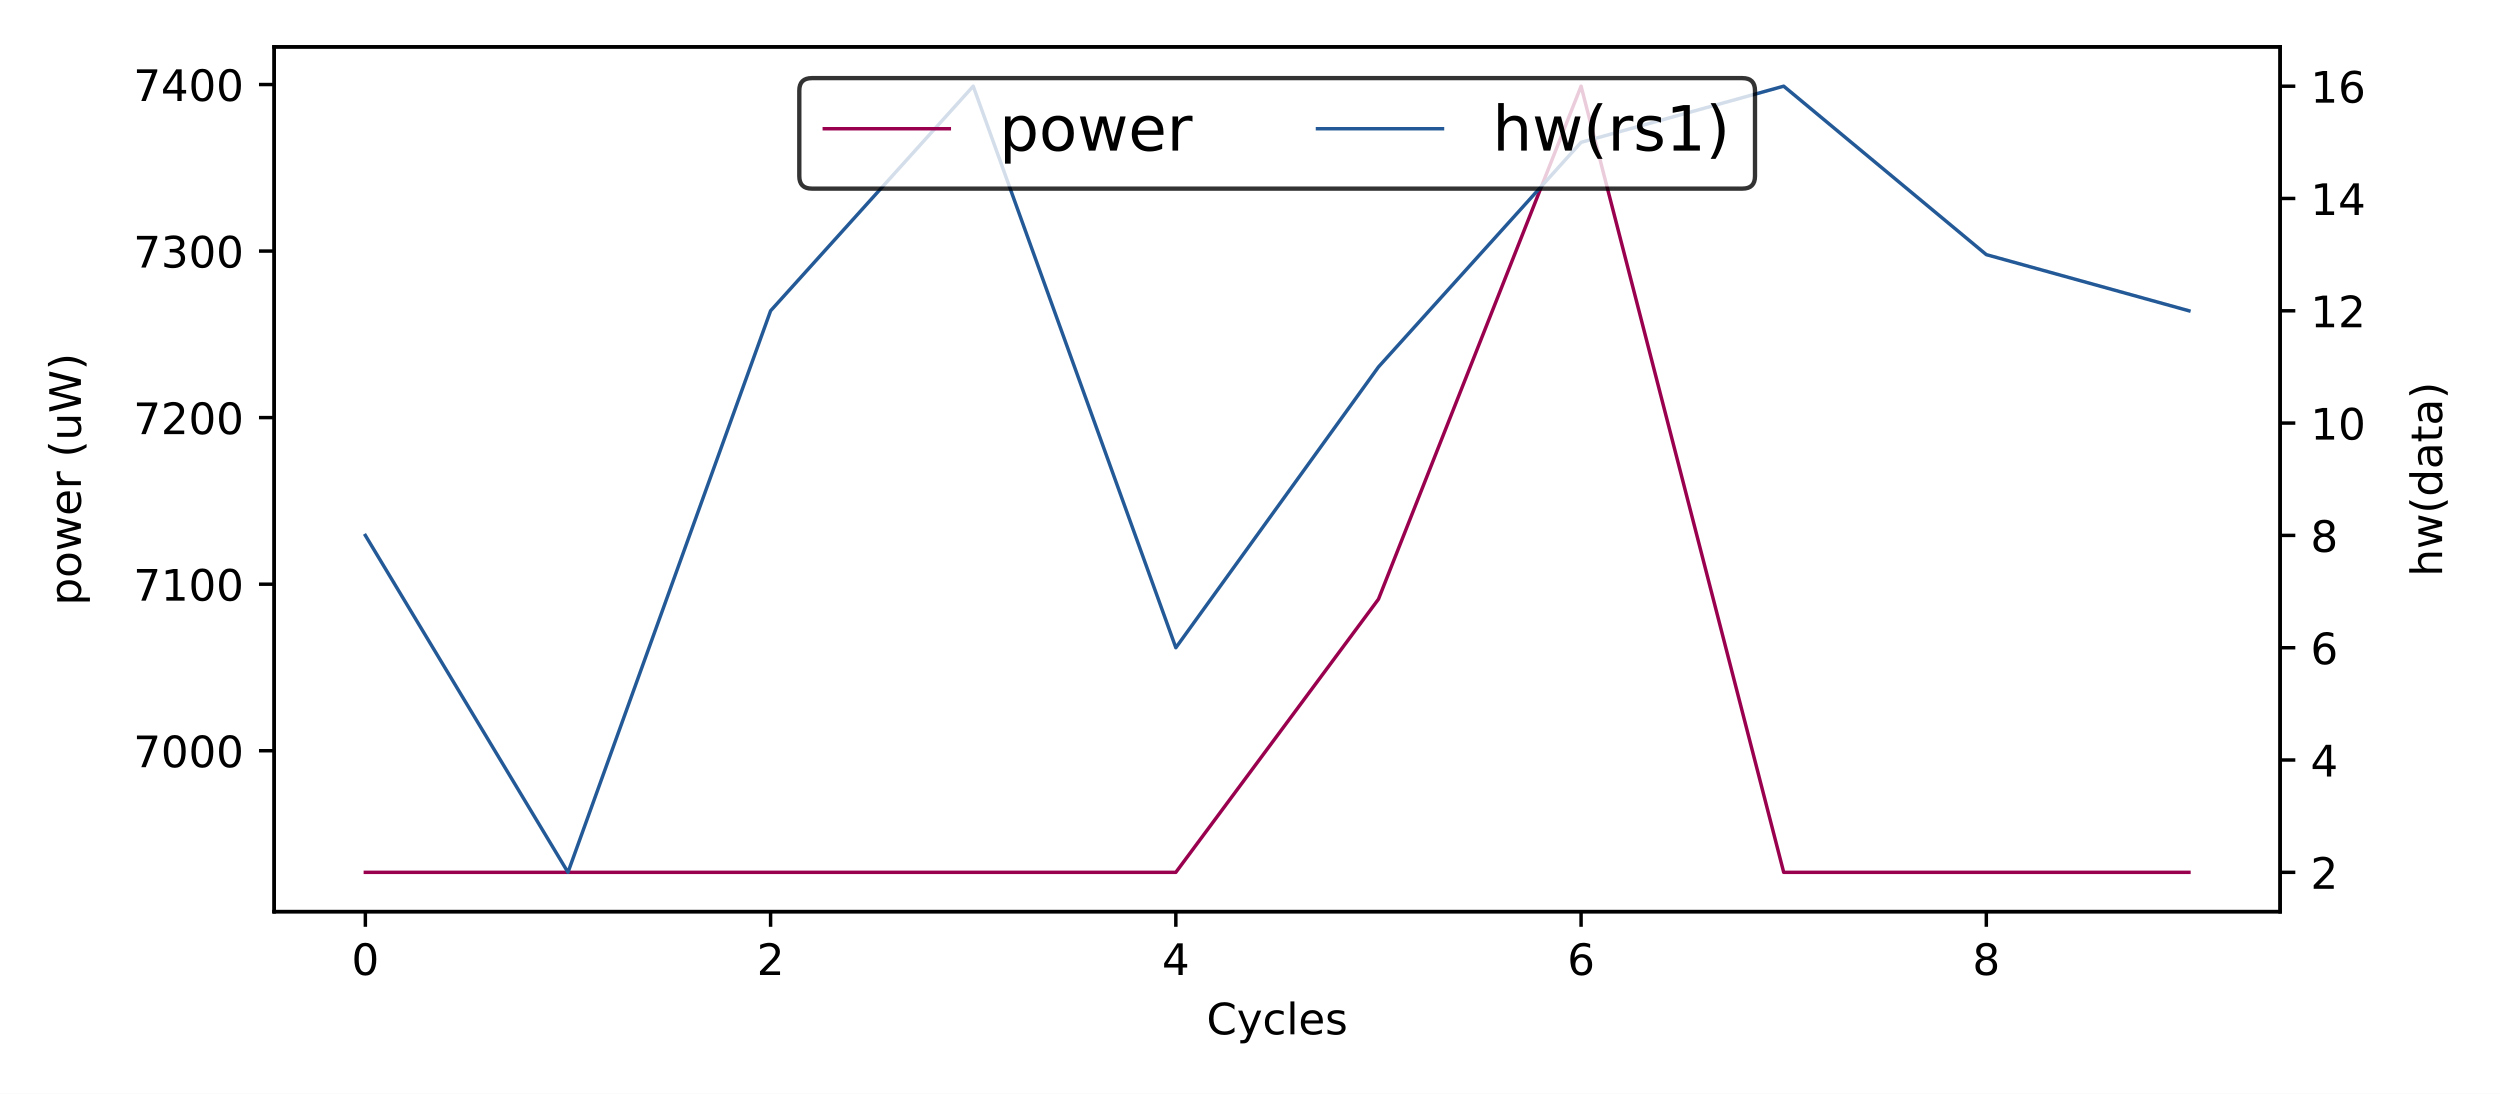
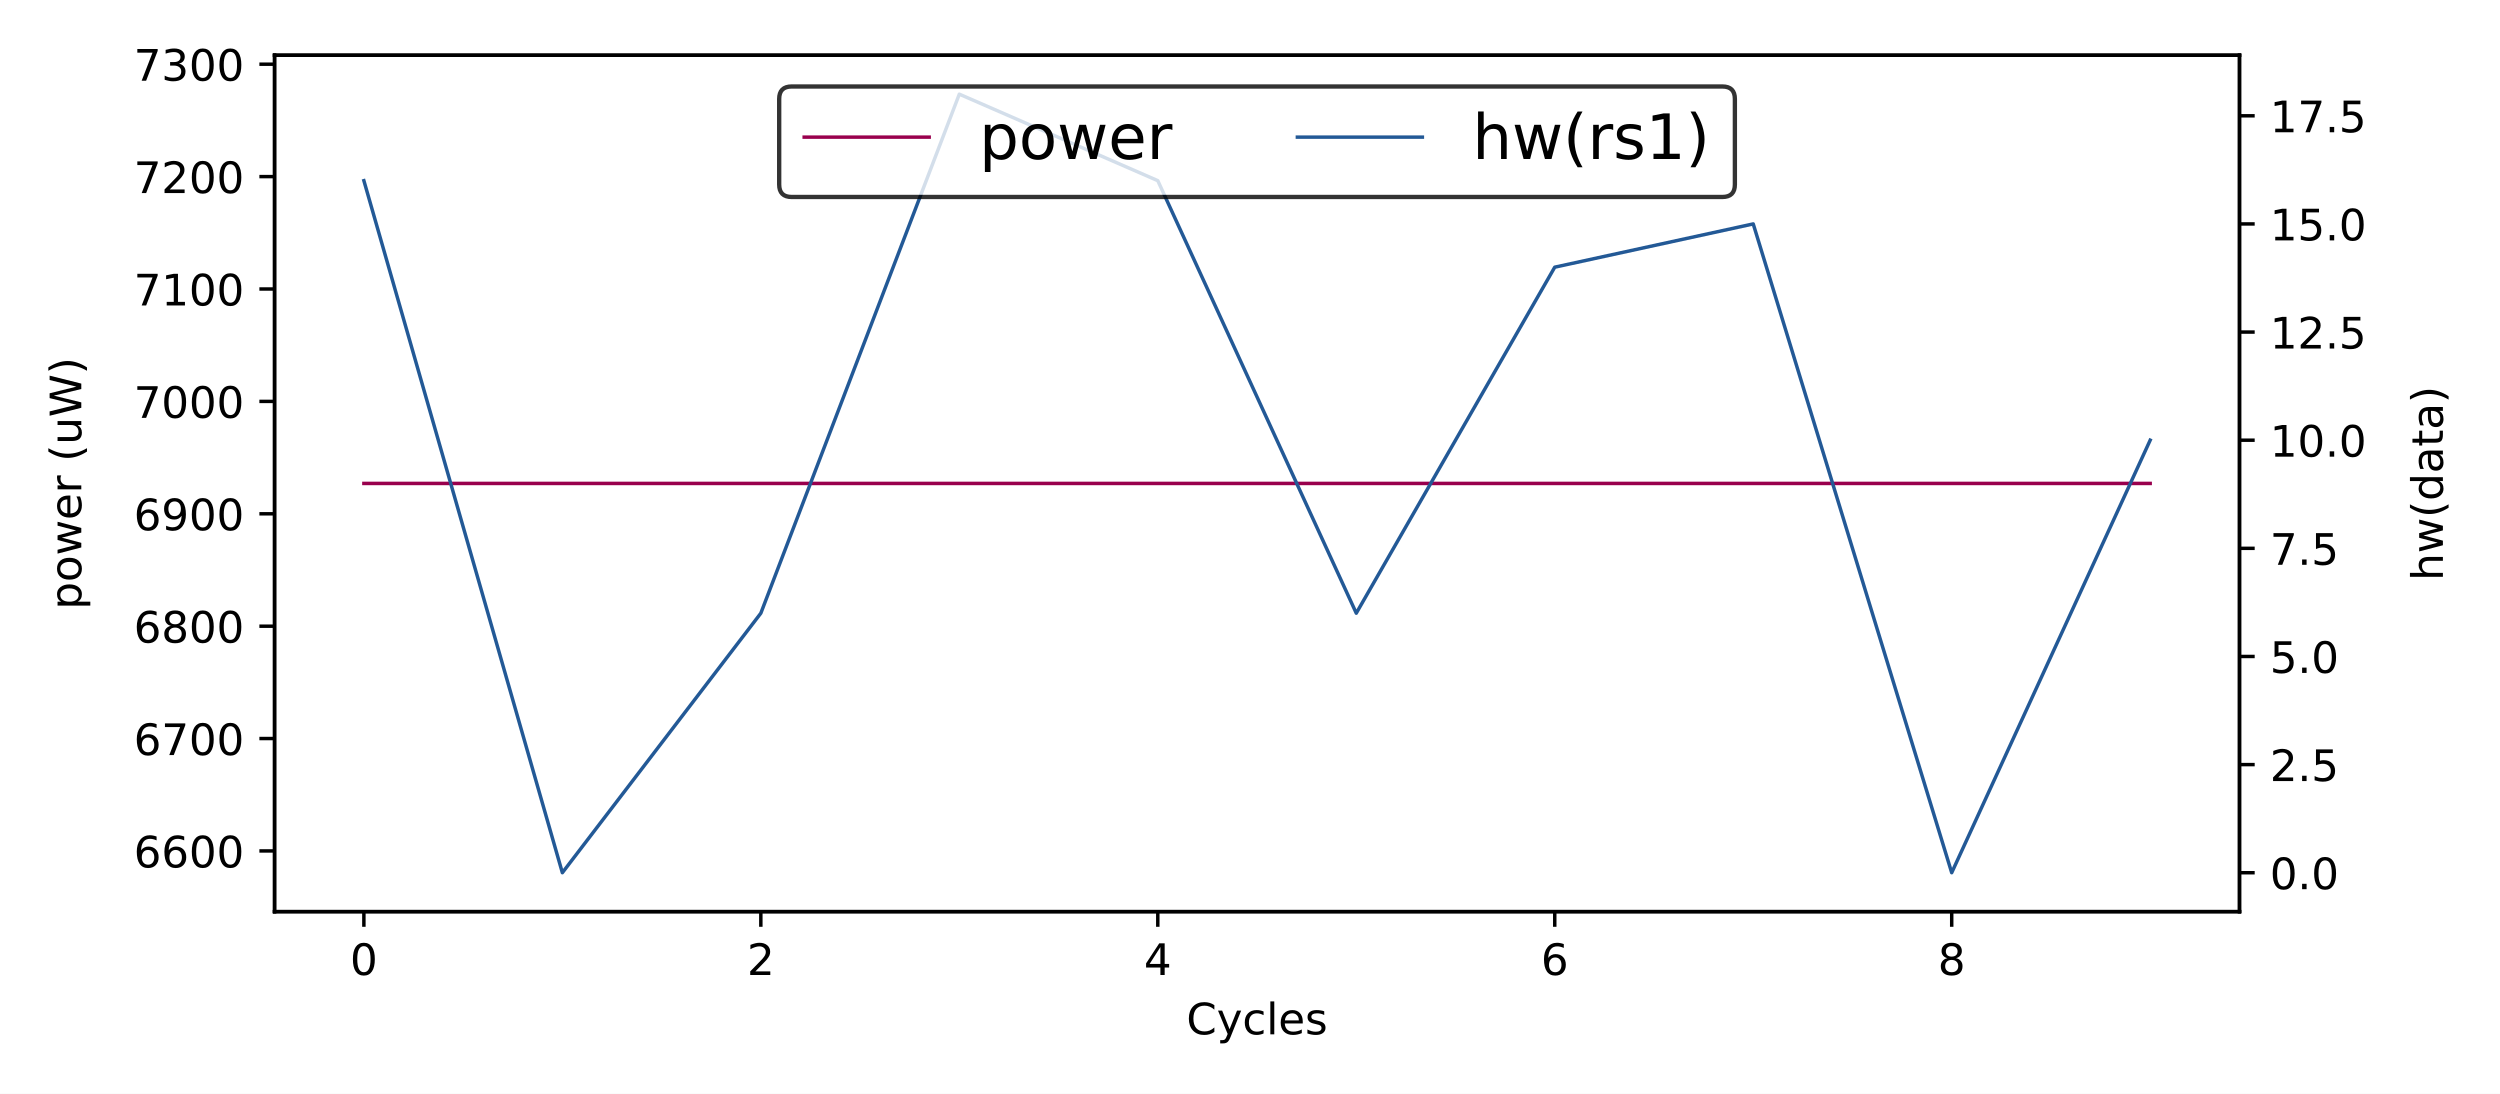
<svg xmlns="http://www.w3.org/2000/svg" xmlns:xlink="http://www.w3.org/1999/xlink" width="576pt" height="252pt" viewBox="0 0 576 252" version="1.1">
  <defs>
    <style type="text/css">*{stroke-linejoin: round; stroke-linecap: butt}</style>
  </defs>
  <g id="figure_1">
    <g id="patch_1">
      <path d="M 0 252  L 576 252  L 576 0  L 0 0  z " style="fill: #ffffff" />
    </g>
    <g id="axes_1">
      <g id="patch_2">
-         <path d="M 63.17 210.04  L 525.34 210.04  L 525.34 10.8  L 63.17 10.8  z " style="fill: #ffffff" />
+         <path d="M 63.26 210.04  L 515.98 210.04  L 515.98 12.727  L 63.26 12.727  z " style="fill: #ffffff" />
      </g>
      <g id="matplotlib.axis_1">
        <g id="xtick_1">
          <g id="line2d_1">
            <defs>
-               <path id="md3bdd1bc3d" d="M 0 0  L 0 3.5  " style="stroke: #000000; stroke-width: 0.8" />
+               <path id="m7e47243e18" d="M 0 0  L 0 3.5  " style="stroke: #000000; stroke-width: 0.8" />
            </defs>
            <g>
-               <use xlink:href="#md3bdd1bc3d" x="84.178" y="210.04" style="stroke: #000000; stroke-width: 0.8" />
+               <use xlink:href="#m7e47243e18" x="83.838" y="210.04" style="stroke: #000000; stroke-width: 0.8" />
            </g>
          </g>
          <g id="text_1">
-             <text style="font: 10px 'DejaVu Sans', 'Bitstream Vera Sans', 'Computer Modern Sans Serif', 'Lucida Grande', 'Verdana', 'Geneva', 'Lucid', 'Arial', 'Helvetica', 'Avant Garde', sans-serif; text-anchor: middle" x="84.178" y="224.638" transform="rotate(-0 84.17773 224.6384)">0</text>
+             <text style="font: 10px 'DejaVu Sans', 'Bitstream Vera Sans', 'Computer Modern Sans Serif', 'Lucida Grande', 'Verdana', 'Geneva', 'Lucid', 'Arial', 'Helvetica', 'Avant Garde', sans-serif; text-anchor: middle" x="83.838" y="224.638" transform="rotate(-0 83.83818 224.6384)">0</text>
          </g>
        </g>
        <g id="xtick_2">
          <g id="line2d_2">
            <g>
-               <use xlink:href="#md3bdd1bc3d" x="177.545" y="210.04" style="stroke: #000000; stroke-width: 0.8" />
+               <use xlink:href="#m7e47243e18" x="175.297" y="210.04" style="stroke: #000000; stroke-width: 0.8" />
            </g>
          </g>
          <g id="text_2">
-             <text style="font: 10px 'DejaVu Sans', 'Bitstream Vera Sans', 'Computer Modern Sans Serif', 'Lucida Grande', 'Verdana', 'Geneva', 'Lucid', 'Arial', 'Helvetica', 'Avant Garde', sans-serif; text-anchor: middle" x="177.545" y="224.638" transform="rotate(-0 177.5454 224.6384)">2</text>
+             <text style="font: 10px 'DejaVu Sans', 'Bitstream Vera Sans', 'Computer Modern Sans Serif', 'Lucida Grande', 'Verdana', 'Geneva', 'Lucid', 'Arial', 'Helvetica', 'Avant Garde', sans-serif; text-anchor: middle" x="175.297" y="224.638" transform="rotate(-0 175.2968 224.6384)">2</text>
          </g>
        </g>
        <g id="xtick_3">
          <g id="line2d_3">
            <g>
-               <use xlink:href="#md3bdd1bc3d" x="270.913" y="210.04" style="stroke: #000000; stroke-width: 0.8" />
+               <use xlink:href="#m7e47243e18" x="266.755" y="210.04" style="stroke: #000000; stroke-width: 0.8" />
            </g>
          </g>
          <g id="text_3">
-             <text style="font: 10px 'DejaVu Sans', 'Bitstream Vera Sans', 'Computer Modern Sans Serif', 'Lucida Grande', 'Verdana', 'Geneva', 'Lucid', 'Arial', 'Helvetica', 'Avant Garde', sans-serif; text-anchor: middle" x="270.913" y="224.638" transform="rotate(-0 270.9131 224.6384)">4</text>
+             <text style="font: 10px 'DejaVu Sans', 'Bitstream Vera Sans', 'Computer Modern Sans Serif', 'Lucida Grande', 'Verdana', 'Geneva', 'Lucid', 'Arial', 'Helvetica', 'Avant Garde', sans-serif; text-anchor: middle" x="266.755" y="224.638" transform="rotate(-0 266.7554 224.6384)">4</text>
          </g>
        </g>
        <g id="xtick_4">
          <g id="line2d_4">
            <g>
-               <use xlink:href="#md3bdd1bc3d" x="364.281" y="210.04" style="stroke: #000000; stroke-width: 0.8" />
+               <use xlink:href="#m7e47243e18" x="358.214" y="210.04" style="stroke: #000000; stroke-width: 0.8" />
            </g>
          </g>
          <g id="text_4">
-             <text style="font: 10px 'DejaVu Sans', 'Bitstream Vera Sans', 'Computer Modern Sans Serif', 'Lucida Grande', 'Verdana', 'Geneva', 'Lucid', 'Arial', 'Helvetica', 'Avant Garde', sans-serif; text-anchor: middle" x="364.281" y="224.638" transform="rotate(-0 364.2808 224.6384)">6</text>
+             <text style="font: 10px 'DejaVu Sans', 'Bitstream Vera Sans', 'Computer Modern Sans Serif', 'Lucida Grande', 'Verdana', 'Geneva', 'Lucid', 'Arial', 'Helvetica', 'Avant Garde', sans-serif; text-anchor: middle" x="358.214" y="224.638" transform="rotate(-0 358.2139 224.6384)">6</text>
          </g>
        </g>
        <g id="xtick_5">
          <g id="line2d_5">
            <g>
-               <use xlink:href="#md3bdd1bc3d" x="457.648" y="210.04" style="stroke: #000000; stroke-width: 0.8" />
+               <use xlink:href="#m7e47243e18" x="449.673" y="210.04" style="stroke: #000000; stroke-width: 0.8" />
            </g>
          </g>
          <g id="text_5">
-             <text style="font: 10px 'DejaVu Sans', 'Bitstream Vera Sans', 'Computer Modern Sans Serif', 'Lucida Grande', 'Verdana', 'Geneva', 'Lucid', 'Arial', 'Helvetica', 'Avant Garde', sans-serif; text-anchor: middle" x="457.648" y="224.638" transform="rotate(-0 457.6484 224.6384)">8</text>
+             <text style="font: 10px 'DejaVu Sans', 'Bitstream Vera Sans', 'Computer Modern Sans Serif', 'Lucida Grande', 'Verdana', 'Geneva', 'Lucid', 'Arial', 'Helvetica', 'Avant Garde', sans-serif; text-anchor: middle" x="449.673" y="224.638" transform="rotate(-0 449.6725 224.6384)">8</text>
          </g>
        </g>
        <g id="text_6">
-           <text style="font: 10px 'DejaVu Sans', 'Bitstream Vera Sans', 'Computer Modern Sans Serif', 'Lucida Grande', 'Verdana', 'Geneva', 'Lucid', 'Arial', 'Helvetica', 'Avant Garde', sans-serif; text-anchor: middle" x="294.255" y="238.317" transform="rotate(-0 294.255 238.3166)">Cycles</text>
+           <text style="font: 10px 'DejaVu Sans', 'Bitstream Vera Sans', 'Computer Modern Sans Serif', 'Lucida Grande', 'Verdana', 'Geneva', 'Lucid', 'Arial', 'Helvetica', 'Avant Garde', sans-serif; text-anchor: middle" x="289.62" y="238.317" transform="rotate(-0 289.62 238.3166)">Cycles</text>
        </g>
      </g>
      <g id="matplotlib.axis_2">
        <g id="ytick_1">
          <g id="line2d_6">
            <defs>
-               <path id="m130a09f39f" d="M 0 0  L -3.5 0  " style="stroke: #000000; stroke-width: 0.8" />
+               <path id="m9c30351378" d="M 0 0  L -3.5 0  " style="stroke: #000000; stroke-width: 0.8" />
            </defs>
            <g>
-               <use xlink:href="#m130a09f39f" x="63.17" y="172.97" style="stroke: #000000; stroke-width: 0.8" />
+               <use xlink:href="#m9c30351378" x="63.26" y="196.06" style="stroke: #000000; stroke-width: 0.8" />
            </g>
          </g>
          <g id="text_7">
-             <text style="font: 10px 'DejaVu Sans', 'Bitstream Vera Sans', 'Computer Modern Sans Serif', 'Lucida Grande', 'Verdana', 'Geneva', 'Lucid', 'Arial', 'Helvetica', 'Avant Garde', sans-serif; text-anchor: end" x="56.17" y="176.77" transform="rotate(-0 56.17 176.7695)">7000</text>
+             <text style="font: 10px 'DejaVu Sans', 'Bitstream Vera Sans', 'Computer Modern Sans Serif', 'Lucida Grande', 'Verdana', 'Geneva', 'Lucid', 'Arial', 'Helvetica', 'Avant Garde', sans-serif; text-anchor: end" x="56.26" y="199.86" transform="rotate(-0 56.26 199.8597)">6600</text>
          </g>
        </g>
        <g id="ytick_2">
          <g id="line2d_7">
            <g>
-               <use xlink:href="#m130a09f39f" x="63.17" y="134.596" style="stroke: #000000; stroke-width: 0.8" />
+               <use xlink:href="#m9c30351378" x="63.26" y="170.165" style="stroke: #000000; stroke-width: 0.8" />
            </g>
          </g>
          <g id="text_8">
-             <text style="font: 10px 'DejaVu Sans', 'Bitstream Vera Sans', 'Computer Modern Sans Serif', 'Lucida Grande', 'Verdana', 'Geneva', 'Lucid', 'Arial', 'Helvetica', 'Avant Garde', sans-serif; text-anchor: end" x="56.17" y="138.395" transform="rotate(-0 56.17 138.3951)">7100</text>
+             <text style="font: 10px 'DejaVu Sans', 'Bitstream Vera Sans', 'Computer Modern Sans Serif', 'Lucida Grande', 'Verdana', 'Geneva', 'Lucid', 'Arial', 'Helvetica', 'Avant Garde', sans-serif; text-anchor: end" x="56.26" y="173.965" transform="rotate(-0 56.26 173.9645)">6700</text>
          </g>
        </g>
        <g id="ytick_3">
          <g id="line2d_8">
            <g>
-               <use xlink:href="#m130a09f39f" x="63.17" y="96.221" style="stroke: #000000; stroke-width: 0.8" />
+               <use xlink:href="#m9c30351378" x="63.26" y="144.27" style="stroke: #000000; stroke-width: 0.8" />
            </g>
          </g>
          <g id="text_9">
-             <text style="font: 10px 'DejaVu Sans', 'Bitstream Vera Sans', 'Computer Modern Sans Serif', 'Lucida Grande', 'Verdana', 'Geneva', 'Lucid', 'Arial', 'Helvetica', 'Avant Garde', sans-serif; text-anchor: end" x="56.17" y="100.021" transform="rotate(-0 56.17 100.0207)">7200</text>
+             <text style="font: 10px 'DejaVu Sans', 'Bitstream Vera Sans', 'Computer Modern Sans Serif', 'Lucida Grande', 'Verdana', 'Geneva', 'Lucid', 'Arial', 'Helvetica', 'Avant Garde', sans-serif; text-anchor: end" x="56.26" y="148.069" transform="rotate(-0 56.26 148.0694)">6800</text>
          </g>
        </g>
        <g id="ytick_4">
          <g id="line2d_9">
            <g>
-               <use xlink:href="#m130a09f39f" x="63.17" y="57.847" style="stroke: #000000; stroke-width: 0.8" />
+               <use xlink:href="#m9c30351378" x="63.26" y="118.375" style="stroke: #000000; stroke-width: 0.8" />
            </g>
          </g>
          <g id="text_10">
-             <text style="font: 10px 'DejaVu Sans', 'Bitstream Vera Sans', 'Computer Modern Sans Serif', 'Lucida Grande', 'Verdana', 'Geneva', 'Lucid', 'Arial', 'Helvetica', 'Avant Garde', sans-serif; text-anchor: end" x="56.17" y="61.646" transform="rotate(-0 56.17 61.64626)">7300</text>
+             <text style="font: 10px 'DejaVu Sans', 'Bitstream Vera Sans', 'Computer Modern Sans Serif', 'Lucida Grande', 'Verdana', 'Geneva', 'Lucid', 'Arial', 'Helvetica', 'Avant Garde', sans-serif; text-anchor: end" x="56.26" y="122.174" transform="rotate(-0 56.26 122.1742)">6900</text>
          </g>
        </g>
        <g id="ytick_5">
          <g id="line2d_10">
            <g>
-               <use xlink:href="#m130a09f39f" x="63.17" y="19.473" style="stroke: #000000; stroke-width: 0.8" />
+               <use xlink:href="#m9c30351378" x="63.26" y="92.48" style="stroke: #000000; stroke-width: 0.8" />
            </g>
          </g>
          <g id="text_11">
-             <text style="font: 10px 'DejaVu Sans', 'Bitstream Vera Sans', 'Computer Modern Sans Serif', 'Lucida Grande', 'Verdana', 'Geneva', 'Lucid', 'Arial', 'Helvetica', 'Avant Garde', sans-serif; text-anchor: end" x="56.17" y="23.272" transform="rotate(-0 56.17 23.27184)">7400</text>
-           </g>
-         </g>
-         <g id="text_12">
-           <text style="font: 10px 'DejaVu Sans', 'Bitstream Vera Sans', 'Computer Modern Sans Serif', 'Lucida Grande', 'Verdana', 'Geneva', 'Lucid', 'Arial', 'Helvetica', 'Avant Garde', sans-serif; text-anchor: middle" x="18.64" y="110.42" transform="rotate(-90 18.64031 110.42)">power (uW)</text>
-         </g>
-       </g>
-       <g id="line2d_11">
-         <path d="M 84.178 200.984  L 130.862 200.984  L 177.545 200.984  L 224.229 200.984  L 270.913 200.984  L 317.597 138.05  L 364.281 19.856  L 410.965 200.984  L 457.648 200.984  L 504.332 200.984  " clip-path="url(#p192f202eec)" style="fill: none; stroke: #99004d; stroke-width: 0.8; stroke-linecap: square" />
+             <text style="font: 10px 'DejaVu Sans', 'Bitstream Vera Sans', 'Computer Modern Sans Serif', 'Lucida Grande', 'Verdana', 'Geneva', 'Lucid', 'Arial', 'Helvetica', 'Avant Garde', sans-serif; text-anchor: end" x="56.26" y="96.279" transform="rotate(-0 56.26 96.27903)">7000</text>
+           </g>
+         </g>
+         <g id="ytick_6">
+           <g id="line2d_11">
+             <g>
+               <use xlink:href="#m9c30351378" x="63.26" y="66.585" style="stroke: #000000; stroke-width: 0.8" />
+             </g>
+           </g>
+           <g id="text_12">
+             <text style="font: 10px 'DejaVu Sans', 'Bitstream Vera Sans', 'Computer Modern Sans Serif', 'Lucida Grande', 'Verdana', 'Geneva', 'Lucid', 'Arial', 'Helvetica', 'Avant Garde', sans-serif; text-anchor: end" x="56.26" y="70.384" transform="rotate(-0 56.26 70.38386)">7100</text>
+           </g>
+         </g>
+         <g id="ytick_7">
+           <g id="line2d_12">
+             <g>
+               <use xlink:href="#m9c30351378" x="63.26" y="40.689" style="stroke: #000000; stroke-width: 0.8" />
+             </g>
+           </g>
+           <g id="text_13">
+             <text style="font: 10px 'DejaVu Sans', 'Bitstream Vera Sans', 'Computer Modern Sans Serif', 'Lucida Grande', 'Verdana', 'Geneva', 'Lucid', 'Arial', 'Helvetica', 'Avant Garde', sans-serif; text-anchor: end" x="56.26" y="44.489" transform="rotate(-0 56.26 44.48869)">7200</text>
+           </g>
+         </g>
+         <g id="ytick_8">
+           <g id="line2d_13">
+             <g>
+               <use xlink:href="#m9c30351378" x="63.26" y="14.794" style="stroke: #000000; stroke-width: 0.8" />
+             </g>
+           </g>
+           <g id="text_14">
+             <text style="font: 10px 'DejaVu Sans', 'Bitstream Vera Sans', 'Computer Modern Sans Serif', 'Lucida Grande', 'Verdana', 'Geneva', 'Lucid', 'Arial', 'Helvetica', 'Avant Garde', sans-serif; text-anchor: end" x="56.26" y="18.594" transform="rotate(-0 56.26 18.59352)">7300</text>
+           </g>
+         </g>
+         <g id="text_15">
+           <text style="font: 10px 'DejaVu Sans', 'Bitstream Vera Sans', 'Computer Modern Sans Serif', 'Lucida Grande', 'Verdana', 'Geneva', 'Lucid', 'Arial', 'Helvetica', 'Avant Garde', sans-serif; text-anchor: middle" x="18.73" y="111.383" transform="rotate(-90 18.73031 111.3833)">power (uW)</text>
+         </g>
+       </g>
+       <g id="line2d_14">
+         <path d="M 83.838 111.383  L 129.567 111.383  L 175.297 111.383  L 221.026 111.383  L 266.755 111.383  L 312.485 111.383  L 358.214 111.383  L 403.943 111.383  L 449.673 111.383  L 495.402 111.383  " clip-path="url(#pd7ce9809c1)" style="fill: none; stroke: #99004d; stroke-width: 0.8; stroke-linecap: square" />
      </g>
      <g id="patch_3">
-         <path d="M 63.17 210.04  L 63.17 10.8  " style="fill: none; stroke: #000000; stroke-width: 0.8; stroke-linejoin: miter; stroke-linecap: square" />
+         <path d="M 63.26 210.04  L 63.26 12.727  " style="fill: none; stroke: #000000; stroke-width: 0.8; stroke-linejoin: miter; stroke-linecap: square" />
      </g>
      <g id="patch_4">
-         <path d="M 525.34 210.04  L 525.34 10.8  " style="fill: none; stroke: #000000; stroke-width: 0.8; stroke-linejoin: miter; stroke-linecap: square" />
+         <path d="M 515.98 210.04  L 515.98 12.727  " style="fill: none; stroke: #000000; stroke-width: 0.8; stroke-linejoin: miter; stroke-linecap: square" />
      </g>
      <g id="patch_5">
-         <path d="M 63.17 210.04  L 525.34 210.04  " style="fill: none; stroke: #000000; stroke-width: 0.8; stroke-linejoin: miter; stroke-linecap: square" />
+         <path d="M 63.26 210.04  L 515.98 210.04  " style="fill: none; stroke: #000000; stroke-width: 0.8; stroke-linejoin: miter; stroke-linecap: square" />
      </g>
      <g id="patch_6">
-         <path d="M 63.17 10.8  L 525.34 10.8  " style="fill: none; stroke: #000000; stroke-width: 0.8; stroke-linejoin: miter; stroke-linecap: square" />
+         <path d="M 63.26 12.727  L 515.98 12.727  " style="fill: none; stroke: #000000; stroke-width: 0.8; stroke-linejoin: miter; stroke-linecap: square" />
      </g>
    </g>
    <g id="axes_2">
      <g id="matplotlib.axis_3">
-         <g id="ytick_6">
-           <g id="line2d_12">
-             <defs>
-               <path id="mb402005db9" d="M 0 0  L 3.5 0  " style="stroke: #000000; stroke-width: 0.8" />
-             </defs>
-             <g>
-               <use xlink:href="#mb402005db9" x="525.34" y="200.984" style="stroke: #000000; stroke-width: 0.8" />
-             </g>
-           </g>
-           <g id="text_13">
-             <text style="font: 10px 'DejaVu Sans', 'Bitstream Vera Sans', 'Computer Modern Sans Serif', 'Lucida Grande', 'Verdana', 'Geneva', 'Lucid', 'Arial', 'Helvetica', 'Avant Garde', sans-serif; text-anchor: start" x="532.34" y="204.783" transform="rotate(-0 532.34 204.7829)">2</text>
-           </g>
-         </g>
-         <g id="ytick_7">
-           <g id="line2d_13">
-             <g>
-               <use xlink:href="#mb402005db9" x="525.34" y="175.108" style="stroke: #000000; stroke-width: 0.8" />
-             </g>
-           </g>
-           <g id="text_14">
-             <text style="font: 10px 'DejaVu Sans', 'Bitstream Vera Sans', 'Computer Modern Sans Serif', 'Lucida Grande', 'Verdana', 'Geneva', 'Lucid', 'Arial', 'Helvetica', 'Avant Garde', sans-serif; text-anchor: start" x="532.34" y="178.908" transform="rotate(-0 532.34 178.9075)">4</text>
-           </g>
-         </g>
-         <g id="ytick_8">
-           <g id="line2d_14">
-             <g>
-               <use xlink:href="#mb402005db9" x="525.34" y="149.233" style="stroke: #000000; stroke-width: 0.8" />
-             </g>
-           </g>
-           <g id="text_15">
-             <text style="font: 10px 'DejaVu Sans', 'Bitstream Vera Sans', 'Computer Modern Sans Serif', 'Lucida Grande', 'Verdana', 'Geneva', 'Lucid', 'Arial', 'Helvetica', 'Avant Garde', sans-serif; text-anchor: start" x="532.34" y="153.032" transform="rotate(-0 532.34 153.0322)">6</text>
-           </g>
-         </g>
        <g id="ytick_9">
          <g id="line2d_15">
-             <g>
-               <use xlink:href="#mb402005db9" x="525.34" y="123.358" style="stroke: #000000; stroke-width: 0.8" />
+             <defs>
+               <path id="m15f0aedc55" d="M 0 0  L 3.5 0  " style="stroke: #000000; stroke-width: 0.8" />
+             </defs>
+             <g>
+               <use xlink:href="#m15f0aedc55" x="515.98" y="201.071" style="stroke: #000000; stroke-width: 0.8" />
            </g>
          </g>
          <g id="text_16">
-             <text style="font: 10px 'DejaVu Sans', 'Bitstream Vera Sans', 'Computer Modern Sans Serif', 'Lucida Grande', 'Verdana', 'Geneva', 'Lucid', 'Arial', 'Helvetica', 'Avant Garde', sans-serif; text-anchor: start" x="532.34" y="127.157" transform="rotate(-0 532.34 127.1569)">8</text>
+             <text style="font: 10px 'DejaVu Sans', 'Bitstream Vera Sans', 'Computer Modern Sans Serif', 'Lucida Grande', 'Verdana', 'Geneva', 'Lucid', 'Arial', 'Helvetica', 'Avant Garde', sans-serif; text-anchor: start" x="522.98" y="204.87" transform="rotate(-0 522.98 204.8704)">0.0</text>
          </g>
        </g>
        <g id="ytick_10">
          <g id="line2d_16">
            <g>
-               <use xlink:href="#mb402005db9" x="525.34" y="97.482" style="stroke: #000000; stroke-width: 0.8" />
+               <use xlink:href="#m15f0aedc55" x="515.98" y="176.158" style="stroke: #000000; stroke-width: 0.8" />
            </g>
          </g>
          <g id="text_17">
-             <text style="font: 10px 'DejaVu Sans', 'Bitstream Vera Sans', 'Computer Modern Sans Serif', 'Lucida Grande', 'Verdana', 'Geneva', 'Lucid', 'Arial', 'Helvetica', 'Avant Garde', sans-serif; text-anchor: start" x="532.34" y="101.282" transform="rotate(-0 532.34 101.2816)">10</text>
+             <text style="font: 10px 'DejaVu Sans', 'Bitstream Vera Sans', 'Computer Modern Sans Serif', 'Lucida Grande', 'Verdana', 'Geneva', 'Lucid', 'Arial', 'Helvetica', 'Avant Garde', sans-serif; text-anchor: start" x="522.98" y="179.957" transform="rotate(-0 522.98 179.9571)">2.5</text>
          </g>
        </g>
        <g id="ytick_11">
          <g id="line2d_17">
            <g>
-               <use xlink:href="#mb402005db9" x="525.34" y="71.607" style="stroke: #000000; stroke-width: 0.8" />
+               <use xlink:href="#m15f0aedc55" x="515.98" y="151.245" style="stroke: #000000; stroke-width: 0.8" />
            </g>
          </g>
          <g id="text_18">
-             <text style="font: 10px 'DejaVu Sans', 'Bitstream Vera Sans', 'Computer Modern Sans Serif', 'Lucida Grande', 'Verdana', 'Geneva', 'Lucid', 'Arial', 'Helvetica', 'Avant Garde', sans-serif; text-anchor: start" x="532.34" y="75.406" transform="rotate(-0 532.34 75.40623)">12</text>
+             <text style="font: 10px 'DejaVu Sans', 'Bitstream Vera Sans', 'Computer Modern Sans Serif', 'Lucida Grande', 'Verdana', 'Geneva', 'Lucid', 'Arial', 'Helvetica', 'Avant Garde', sans-serif; text-anchor: start" x="522.98" y="155.044" transform="rotate(-0 522.98 155.0438)">5.0</text>
          </g>
        </g>
        <g id="ytick_12">
          <g id="line2d_18">
            <g>
-               <use xlink:href="#mb402005db9" x="525.34" y="45.732" style="stroke: #000000; stroke-width: 0.8" />
+               <use xlink:href="#m15f0aedc55" x="515.98" y="126.331" style="stroke: #000000; stroke-width: 0.8" />
            </g>
          </g>
          <g id="text_19">
-             <text style="font: 10px 'DejaVu Sans', 'Bitstream Vera Sans', 'Computer Modern Sans Serif', 'Lucida Grande', 'Verdana', 'Geneva', 'Lucid', 'Arial', 'Helvetica', 'Avant Garde', sans-serif; text-anchor: start" x="532.34" y="49.531" transform="rotate(-0 532.34 49.53091)">14</text>
+             <text style="font: 10px 'DejaVu Sans', 'Bitstream Vera Sans', 'Computer Modern Sans Serif', 'Lucida Grande', 'Verdana', 'Geneva', 'Lucid', 'Arial', 'Helvetica', 'Avant Garde', sans-serif; text-anchor: start" x="522.98" y="130.13" transform="rotate(-0 522.98 130.1305)">7.5</text>
          </g>
        </g>
        <g id="ytick_13">
          <g id="line2d_19">
            <g>
-               <use xlink:href="#mb402005db9" x="525.34" y="19.856" style="stroke: #000000; stroke-width: 0.8" />
+               <use xlink:href="#m15f0aedc55" x="515.98" y="101.418" style="stroke: #000000; stroke-width: 0.8" />
            </g>
          </g>
          <g id="text_20">
-             <text style="font: 10px 'DejaVu Sans', 'Bitstream Vera Sans', 'Computer Modern Sans Serif', 'Lucida Grande', 'Verdana', 'Geneva', 'Lucid', 'Arial', 'Helvetica', 'Avant Garde', sans-serif; text-anchor: start" x="532.34" y="23.656" transform="rotate(-0 532.34 23.65558)">16</text>
-           </g>
-         </g>
-         <g id="text_21">
-           <text style="font: 10px 'DejaVu Sans', 'Bitstream Vera Sans', 'Computer Modern Sans Serif', 'Lucida Grande', 'Verdana', 'Geneva', 'Lucid', 'Arial', 'Helvetica', 'Avant Garde', sans-serif; text-anchor: middle" x="562.663" y="110.42" transform="rotate(-90 562.6634 110.42)">hw(data)</text>
-         </g>
-       </g>
-       <g id="line2d_20">
-         <path d="M 84.178 123.358  L 130.862 200.984  L 177.545 71.607  L 224.229 19.856  L 270.913 149.233  L 317.597 84.545  L 364.281 32.794  L 410.965 19.856  L 457.648 58.669  L 504.332 71.607  " clip-path="url(#p192f202eec)" style="fill: none; stroke: #235996; stroke-width: 0.8; stroke-linecap: square" />
+             <text style="font: 10px 'DejaVu Sans', 'Bitstream Vera Sans', 'Computer Modern Sans Serif', 'Lucida Grande', 'Verdana', 'Geneva', 'Lucid', 'Arial', 'Helvetica', 'Avant Garde', sans-serif; text-anchor: start" x="522.98" y="105.217" transform="rotate(-0 522.98 105.2172)">10.0</text>
+           </g>
+         </g>
+         <g id="ytick_14">
+           <g id="line2d_20">
+             <g>
+               <use xlink:href="#m15f0aedc55" x="515.98" y="76.505" style="stroke: #000000; stroke-width: 0.8" />
+             </g>
+           </g>
+           <g id="text_21">
+             <text style="font: 10px 'DejaVu Sans', 'Bitstream Vera Sans', 'Computer Modern Sans Serif', 'Lucida Grande', 'Verdana', 'Geneva', 'Lucid', 'Arial', 'Helvetica', 'Avant Garde', sans-serif; text-anchor: start" x="522.98" y="80.304" transform="rotate(-0 522.98 80.30387)">12.5</text>
+           </g>
+         </g>
+         <g id="ytick_15">
+           <g id="line2d_21">
+             <g>
+               <use xlink:href="#m15f0aedc55" x="515.98" y="51.591" style="stroke: #000000; stroke-width: 0.8" />
+             </g>
+           </g>
+           <g id="text_22">
+             <text style="font: 10px 'DejaVu Sans', 'Bitstream Vera Sans', 'Computer Modern Sans Serif', 'Lucida Grande', 'Verdana', 'Geneva', 'Lucid', 'Arial', 'Helvetica', 'Avant Garde', sans-serif; text-anchor: start" x="522.98" y="55.391" transform="rotate(-0 522.98 55.39056)">15.0</text>
+           </g>
+         </g>
+         <g id="ytick_16">
+           <g id="line2d_22">
+             <g>
+               <use xlink:href="#m15f0aedc55" x="515.98" y="26.678" style="stroke: #000000; stroke-width: 0.8" />
+             </g>
+           </g>
+           <g id="text_23">
+             <text style="font: 10px 'DejaVu Sans', 'Bitstream Vera Sans', 'Computer Modern Sans Serif', 'Lucida Grande', 'Verdana', 'Geneva', 'Lucid', 'Arial', 'Helvetica', 'Avant Garde', sans-serif; text-anchor: start" x="522.98" y="30.477" transform="rotate(-0 522.98 30.47725)">17.5</text>
+           </g>
+         </g>
+         <g id="text_24">
+           <text style="font: 10px 'DejaVu Sans', 'Bitstream Vera Sans', 'Computer Modern Sans Serif', 'Lucida Grande', 'Verdana', 'Geneva', 'Lucid', 'Arial', 'Helvetica', 'Avant Garde', sans-serif; text-anchor: middle" x="562.844" y="111.383" transform="rotate(-90 562.8441 111.3833)">hw(data)</text>
+         </g>
+       </g>
+       <g id="line2d_23">
+         <path d="M 83.838 41.626  L 129.567 201.071  L 175.297 141.279  L 221.026 21.695  L 266.755 41.626  L 312.485 141.279  L 358.214 61.557  L 403.943 51.591  L 449.673 201.071  L 495.402 101.418  " clip-path="url(#pd7ce9809c1)" style="fill: none; stroke: #235996; stroke-width: 0.8; stroke-linecap: square" />
      </g>
      <g id="patch_7">
-         <path d="M 63.17 210.04  L 63.17 10.8  " style="fill: none; stroke: #000000; stroke-width: 0.8; stroke-linejoin: miter; stroke-linecap: square" />
+         <path d="M 63.26 210.04  L 63.26 12.727  " style="fill: none; stroke: #000000; stroke-width: 0.8; stroke-linejoin: miter; stroke-linecap: square" />
      </g>
      <g id="patch_8">
-         <path d="M 525.34 210.04  L 525.34 10.8  " style="fill: none; stroke: #000000; stroke-width: 0.8; stroke-linejoin: miter; stroke-linecap: square" />
+         <path d="M 515.98 210.04  L 515.98 12.727  " style="fill: none; stroke: #000000; stroke-width: 0.8; stroke-linejoin: miter; stroke-linecap: square" />
      </g>
      <g id="patch_9">
-         <path d="M 63.17 210.04  L 525.34 210.04  " style="fill: none; stroke: #000000; stroke-width: 0.8; stroke-linejoin: miter; stroke-linecap: square" />
+         <path d="M 63.26 210.04  L 515.98 210.04  " style="fill: none; stroke: #000000; stroke-width: 0.8; stroke-linejoin: miter; stroke-linecap: square" />
      </g>
      <g id="patch_10">
-         <path d="M 63.17 10.8  L 525.34 10.8  " style="fill: none; stroke: #000000; stroke-width: 0.8; stroke-linejoin: miter; stroke-linecap: square" />
+         <path d="M 63.26 12.727  L 515.98 12.727  " style="fill: none; stroke: #000000; stroke-width: 0.8; stroke-linejoin: miter; stroke-linecap: square" />
      </g>
      <g id="legend_1">
        <g id="patch_11">
-           <path d="M 187.039 43.456  L 401.471 43.456  Q 404.351 43.456 404.351 40.577  L 404.351 20.88  Q 404.351 18 401.471 18  L 187.039 18  Q 184.159 18 184.159 20.88  L 184.159 40.577  Q 184.159 43.456 187.039 43.456  z " style="fill: #ffffff; opacity: 0.8; stroke: #000000; stroke-linejoin: miter" />
-         </g>
-         <g id="line2d_21">
-           <path d="M 189.919 29.662  L 204.319 29.662  L 218.719 29.662  " style="fill: none; stroke: #99004d; stroke-width: 0.8; stroke-linecap: square" />
-         </g>
-         <g id="text_22">
-           <text style="font: 14.4px 'DejaVu Sans', 'Bitstream Vera Sans', 'Computer Modern Sans Serif', 'Lucida Grande', 'Verdana', 'Geneva', 'Lucid', 'Arial', 'Helvetica', 'Avant Garde', sans-serif; text-anchor: start" x="230.239" y="34.702" transform="rotate(-0 230.2391 34.70175)">power</text>
-         </g>
-         <g id="line2d_22">
-           <path d="M 303.549 29.662  L 317.949 29.662  L 332.349 29.662  " style="fill: none; stroke: #235996; stroke-width: 0.8; stroke-linecap: square" />
-         </g>
-         <g id="text_23">
-           <text style="font: 14.4px 'DejaVu Sans', 'Bitstream Vera Sans', 'Computer Modern Sans Serif', 'Lucida Grande', 'Verdana', 'Geneva', 'Lucid', 'Arial', 'Helvetica', 'Avant Garde', sans-serif; text-anchor: start" x="343.869" y="34.702" transform="rotate(-0 343.8686 34.70175)">hw(rs1)</text>
+           <path d="M 182.404 45.383  L 396.836 45.383  Q 399.716 45.383 399.716 42.503  L 399.716 22.807  Q 399.716 19.927 396.836 19.927  L 182.404 19.927  Q 179.524 19.927 179.524 22.807  L 179.524 42.503  Q 179.524 45.383 182.404 45.383  z " style="fill: #ffffff; opacity: 0.8; stroke: #000000; stroke-linejoin: miter" />
+         </g>
+         <g id="line2d_24">
+           <path d="M 185.284 31.588  L 199.684 31.588  L 214.084 31.588  " style="fill: none; stroke: #99004d; stroke-width: 0.8; stroke-linecap: square" />
+         </g>
+         <g id="text_25">
+           <text style="font: 14.4px 'DejaVu Sans', 'Bitstream Vera Sans', 'Computer Modern Sans Serif', 'Lucida Grande', 'Verdana', 'Geneva', 'Lucid', 'Arial', 'Helvetica', 'Avant Garde', sans-serif; text-anchor: start" x="225.604" y="36.628" transform="rotate(-0 225.6041 36.62832)">power</text>
+         </g>
+         <g id="line2d_25">
+           <path d="M 298.914 31.588  L 313.314 31.588  L 327.714 31.588  " style="fill: none; stroke: #235996; stroke-width: 0.8; stroke-linecap: square" />
+         </g>
+         <g id="text_26">
+           <text style="font: 14.4px 'DejaVu Sans', 'Bitstream Vera Sans', 'Computer Modern Sans Serif', 'Lucida Grande', 'Verdana', 'Geneva', 'Lucid', 'Arial', 'Helvetica', 'Avant Garde', sans-serif; text-anchor: start" x="339.234" y="36.628" transform="rotate(-0 339.2336 36.62832)">hw(rs1)</text>
        </g>
      </g>
    </g>
  </g>
  <defs>
-     <clipPath id="p192f202eec">
-       <rect x="63.17" y="10.8" width="462.17" height="199.24" />
+     <clipPath id="pd7ce9809c1">
+       <rect x="63.26" y="12.727" width="452.72" height="197.313" />
    </clipPath>
  </defs>
</svg>
